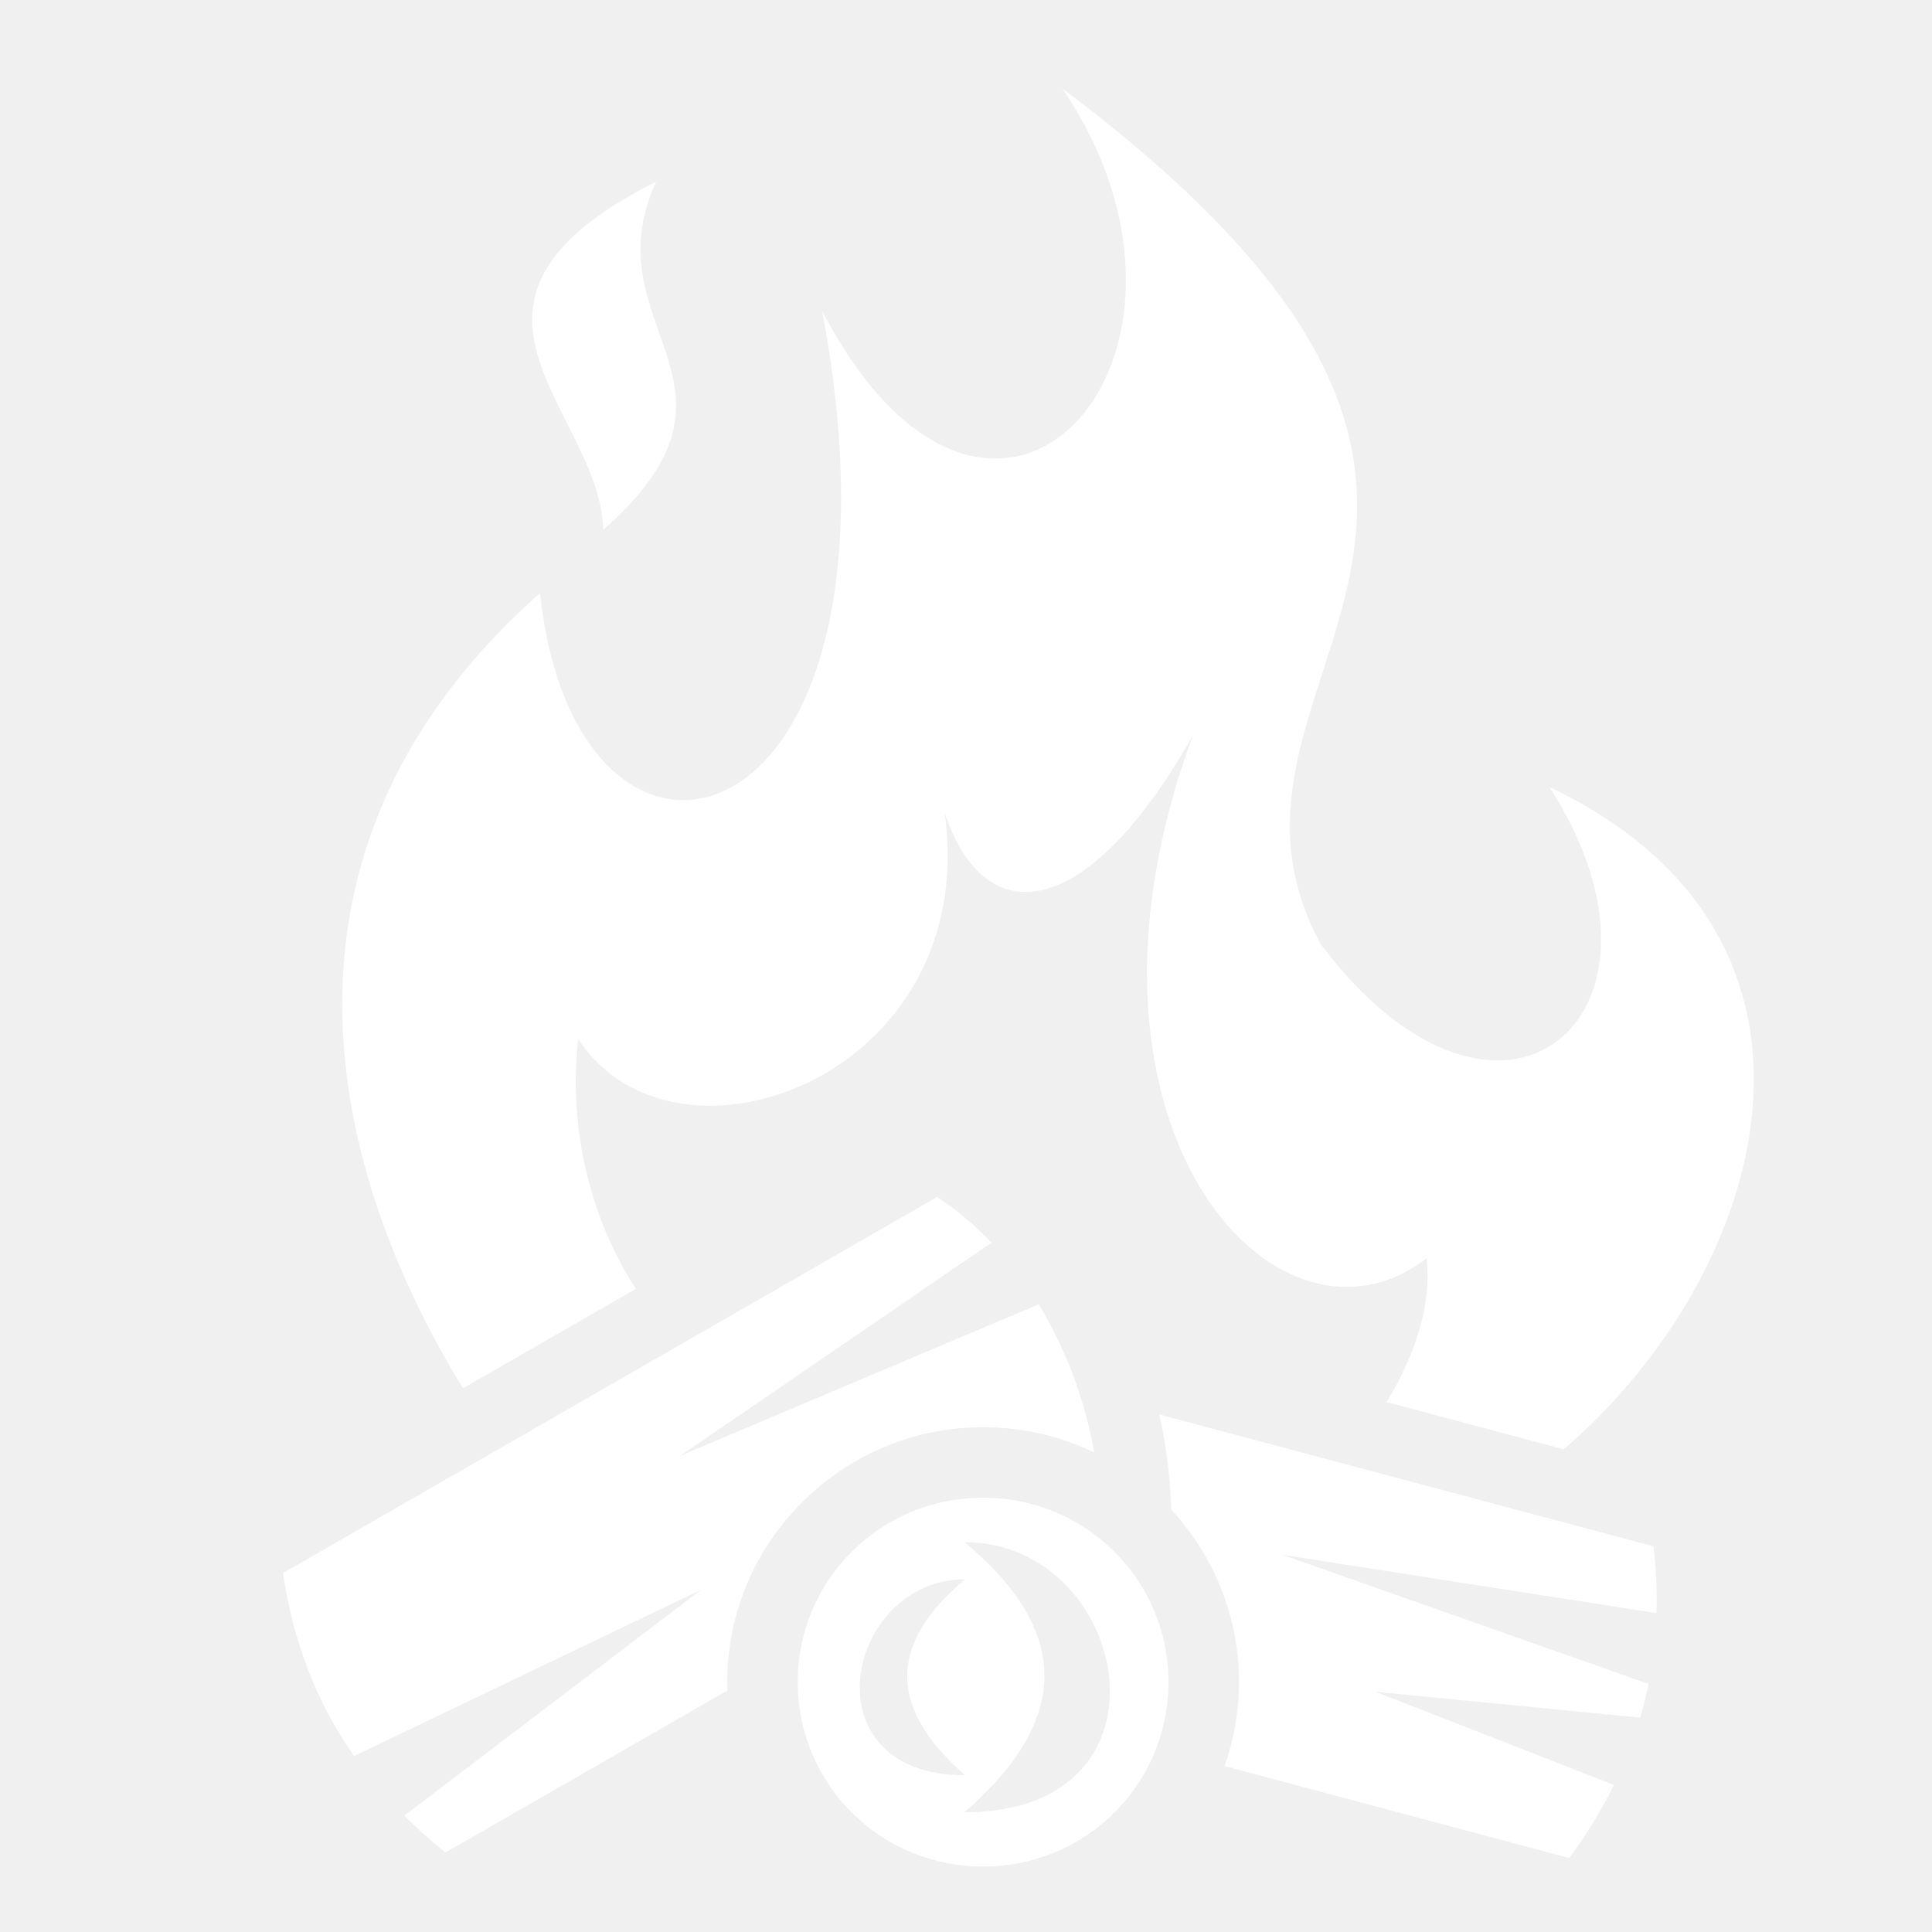
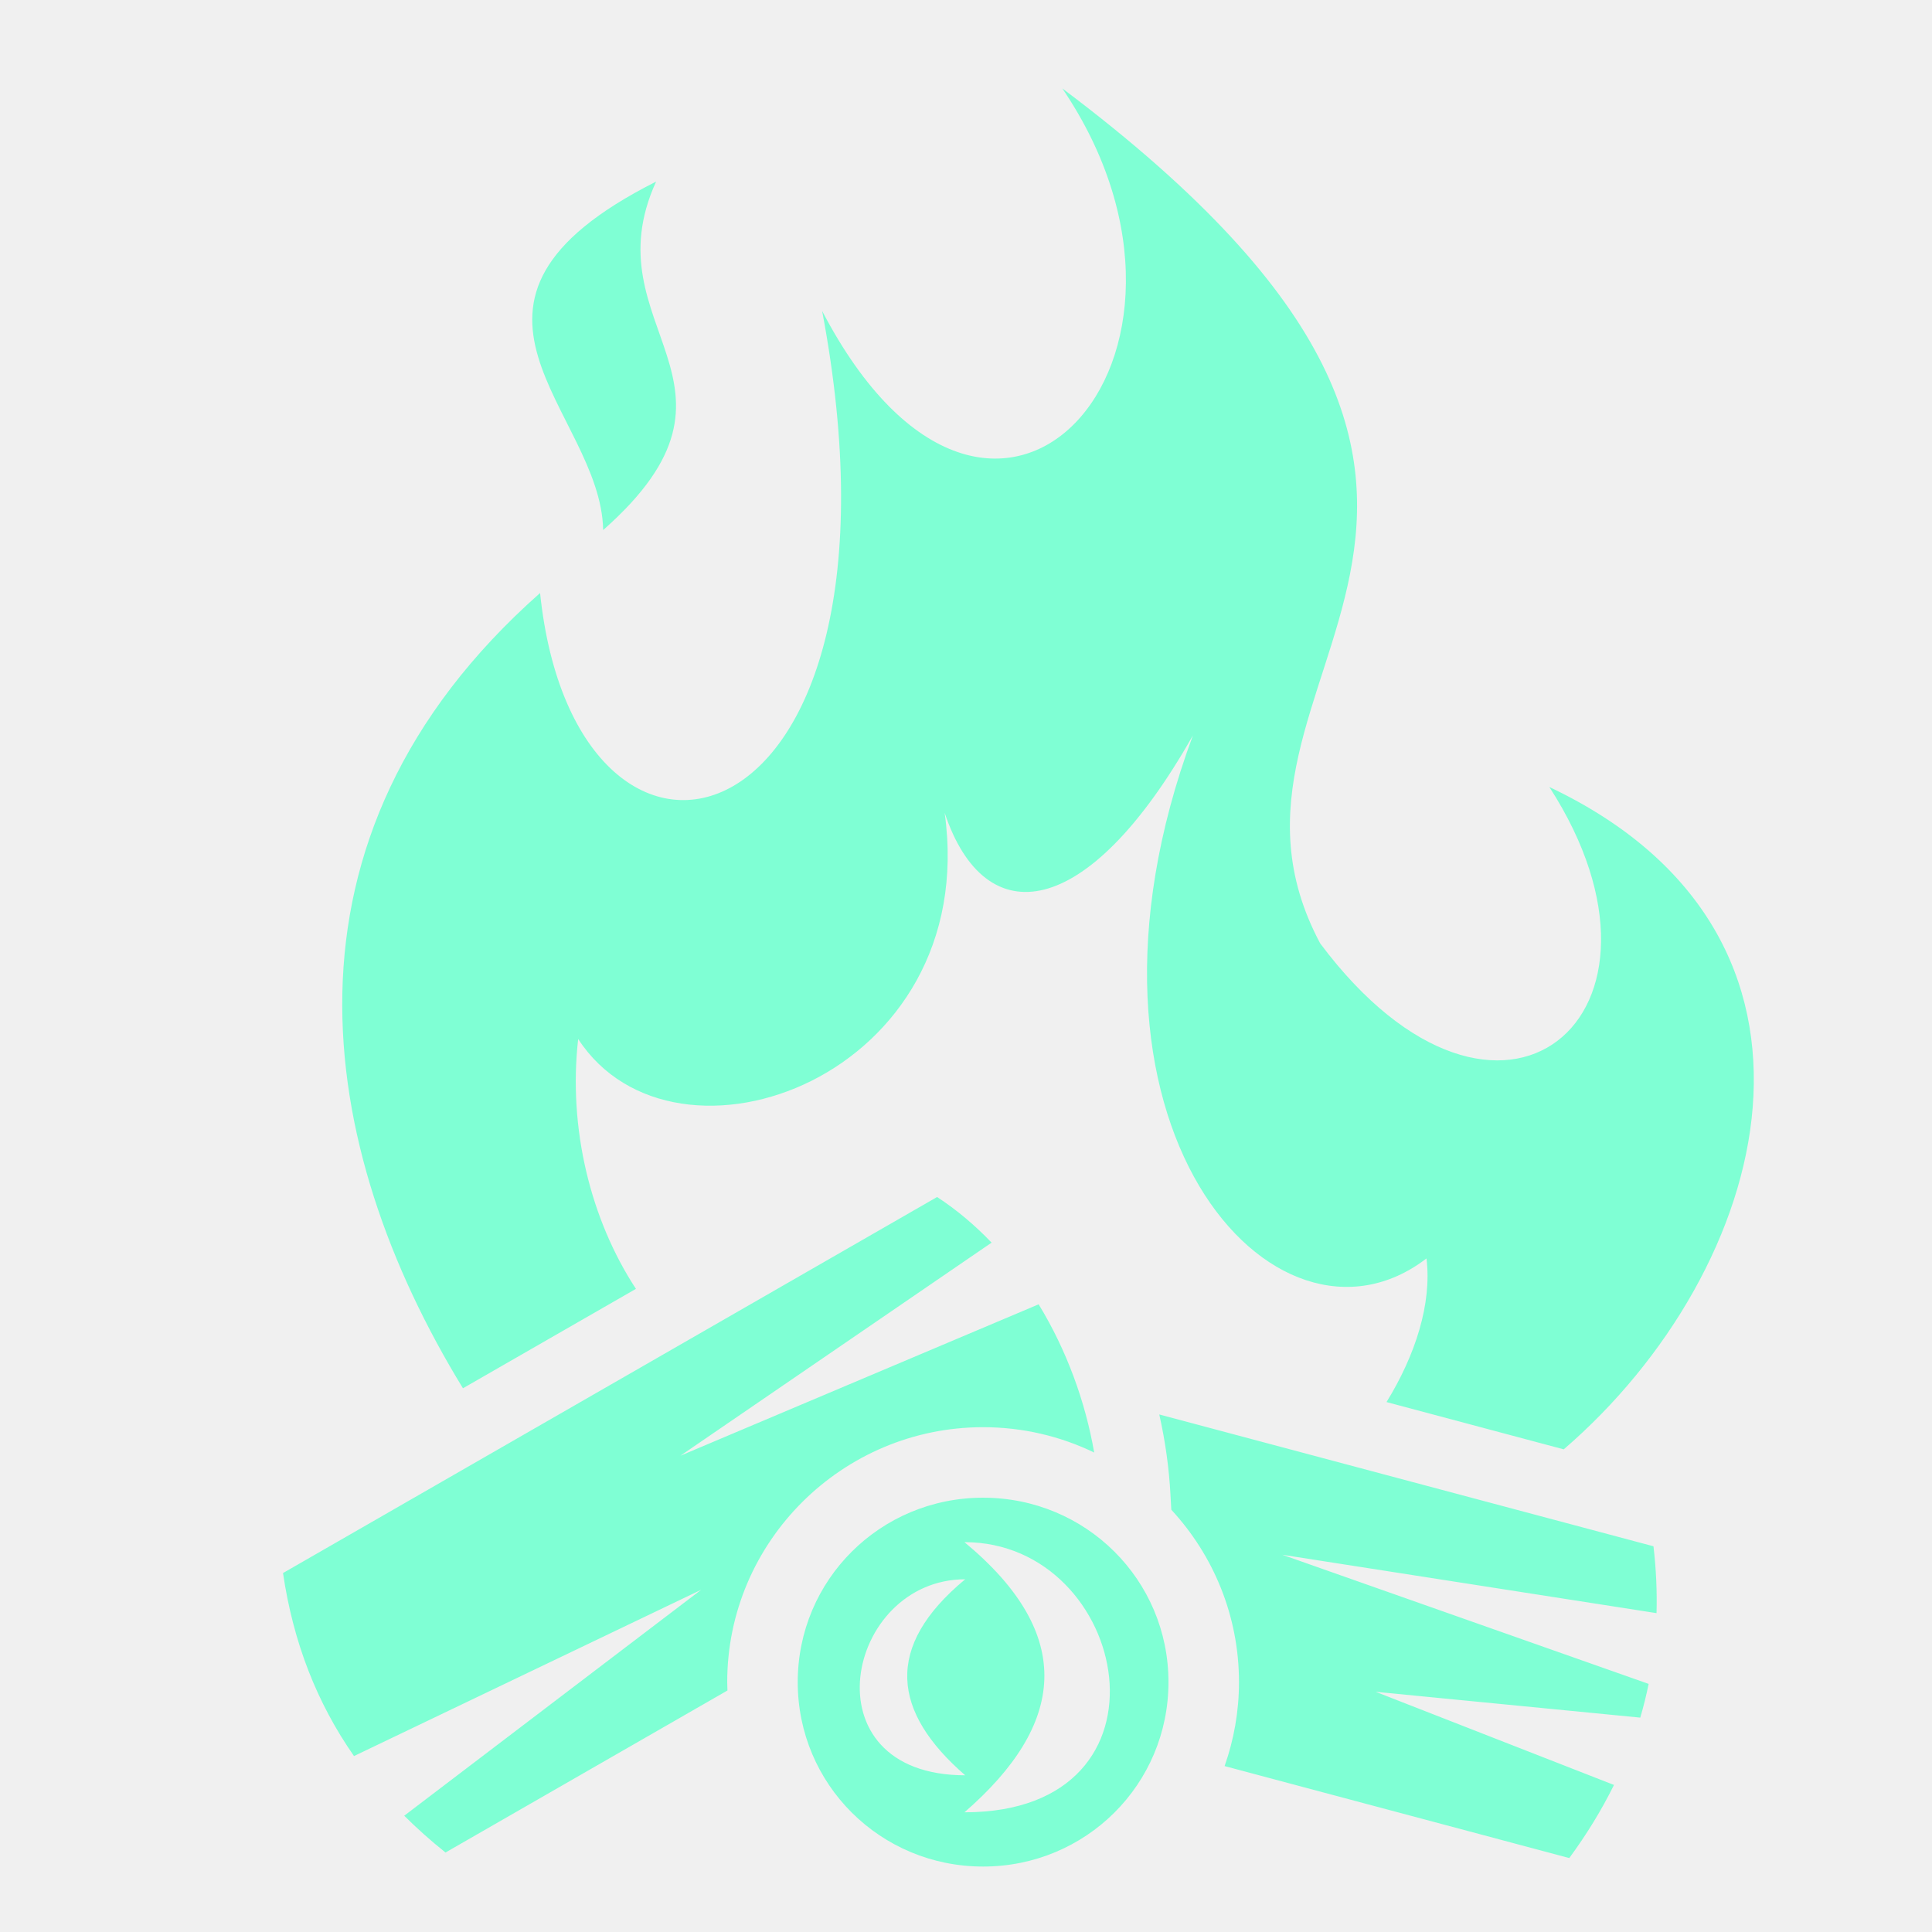
<svg xmlns="http://www.w3.org/2000/svg" style="height: 512px; width: 512px;" viewBox="0 0 512 512">
  <g class="" style="" transform="translate(0,0)">
-     <path d="M281.53 23.438c48.44 71.504-18.447 145.556-63.655 58.968 27.295 144.502-65.22 166.347-74.75 74.75-73.554 65.057-59.358 147.17-20.438 210.75l45.844-26.344c-12.004-18.318-17.995-42.502-15.31-66.218 25.688 39.43 106.855 10.088 97.124-59.938 10.695 32.074 37.802 28.97 65.78-20.5C278.07 297.622 337.95 364.248 378.032 333.5c1.47 11.97-2.95 25.657-10.592 38.063l46.968 12.53c55.122-47.503 79.71-135.97-3.812-175.53 39.08 60.478-13.1 105.064-60.72 41.468-38.546-72.133 82.366-113.394-68.343-226.593zM173.876 48.124c-64.128 32.333-14.642 60.51-14.03 92.344 44.122-38.935-3.722-53.508 14.03-92.345zm74.47 269.094L75 416.874c2.71 18.39 8.98 34.417 18.813 48.5l92-44.063-78.688 59.875c3.39 3.38 7.033 6.62 10.938 9.75L192.78 448c-.023-.738-.06-1.475-.06-2.22 0-37.22 30.495-67.56 67.81-67.56 10.53 0 20.527 2.413 29.44 6.717-2.323-13.414-7.28-27.104-14.72-39.28l-94.938 40.124 82.47-56.467c-4.34-4.55-9.166-8.64-14.438-12.094zm58.874 57.624c1.61 7.148 2.6 14.315 2.967 21.312l.22 3.938c11.13 12.042 17.937 28.09 17.937 45.687 0 7.795-1.356 15.276-3.813 22.25l91.345 24.376c4.642-6.327 8.588-12.768 11.844-19.375l-63.158-24.686 70.125 6.844c.866-2.948 1.61-5.923 2.22-8.938l-97.063-34.22L439 427.5c.156-5.772-.103-11.67-.813-17.72L307.22 374.845zm-46.69 22.062c-27.26 0-49.124 21.8-49.124 48.875 0 27.078 21.864 48.876 49.125 48.876 27.263 0 49.126-21.798 49.126-48.875 0-27.075-21.863-48.874-49.125-48.874zm-4.936 11.78c43.778.002 58.435 71.595 0 71.595 26.622-23.113 29.81-46.888 0-71.592zm.187 9.845c-21.616 17.916-19.304 35.177 0 51.94-42.375 0-31.745-51.94 0-51.94z" fill="#ffffff" fill-opacity="1" transform="translate(512, 512) scale(-1, -1) rotate(180, 256, 256) skewX(0) skewY(0)" />
+     <path d="M281.53 23.438c48.44 71.504-18.447 145.556-63.655 58.968 27.295 144.502-65.22 166.347-74.75 74.75-73.554 65.057-59.358 147.17-20.438 210.75l45.844-26.344c-12.004-18.318-17.995-42.502-15.31-66.218 25.688 39.43 106.855 10.088 97.124-59.938 10.695 32.074 37.802 28.97 65.78-20.5C278.07 297.622 337.95 364.248 378.032 333.5c1.47 11.97-2.95 25.657-10.592 38.063l46.968 12.53c55.122-47.503 79.71-135.97-3.812-175.53 39.08 60.478-13.1 105.064-60.72 41.468-38.546-72.133 82.366-113.394-68.343-226.593zM173.876 48.124c-64.128 32.333-14.642 60.51-14.03 92.344 44.122-38.935-3.722-53.508 14.03-92.345zm74.47 269.094L75 416.874c2.71 18.39 8.98 34.417 18.813 48.5l92-44.063-78.688 59.875c3.39 3.38 7.033 6.62 10.938 9.75L192.78 448c-.023-.738-.06-1.475-.06-2.22 0-37.22 30.495-67.56 67.81-67.56 10.53 0 20.527 2.413 29.44 6.717-2.323-13.414-7.28-27.104-14.72-39.28l-94.938 40.124 82.47-56.467c-4.34-4.55-9.166-8.64-14.438-12.094zm58.874 57.624c1.61 7.148 2.6 14.315 2.967 21.312l.22 3.938c11.13 12.042 17.937 28.09 17.937 45.687 0 7.795-1.356 15.276-3.813 22.25l91.345 24.376c4.642-6.327 8.588-12.768 11.844-19.375l-63.158-24.686 70.125 6.844c.866-2.948 1.61-5.923 2.22-8.938l-97.063-34.22L439 427.5c.156-5.772-.103-11.67-.813-17.72L307.22 374.845zm-46.69 22.062c-27.26 0-49.124 21.8-49.124 48.875 0 27.078 21.864 48.876 49.125 48.876 27.263 0 49.126-21.798 49.126-48.875 0-27.075-21.863-48.874-49.125-48.874zm-4.936 11.78c43.778.002 58.435 71.595 0 71.595 26.622-23.113 29.81-46.888 0-71.592zm.187 9.845c-21.616 17.916-19.304 35.177 0 51.94-42.375 0-31.745-51.94 0-51.94z" fill="Aquamarine" fill-opacity="1" transform="translate(512, 512) scale(-1, -1) rotate(180, 256, 256) skewX(0) skewY(0)" />
  </g>
</svg>
